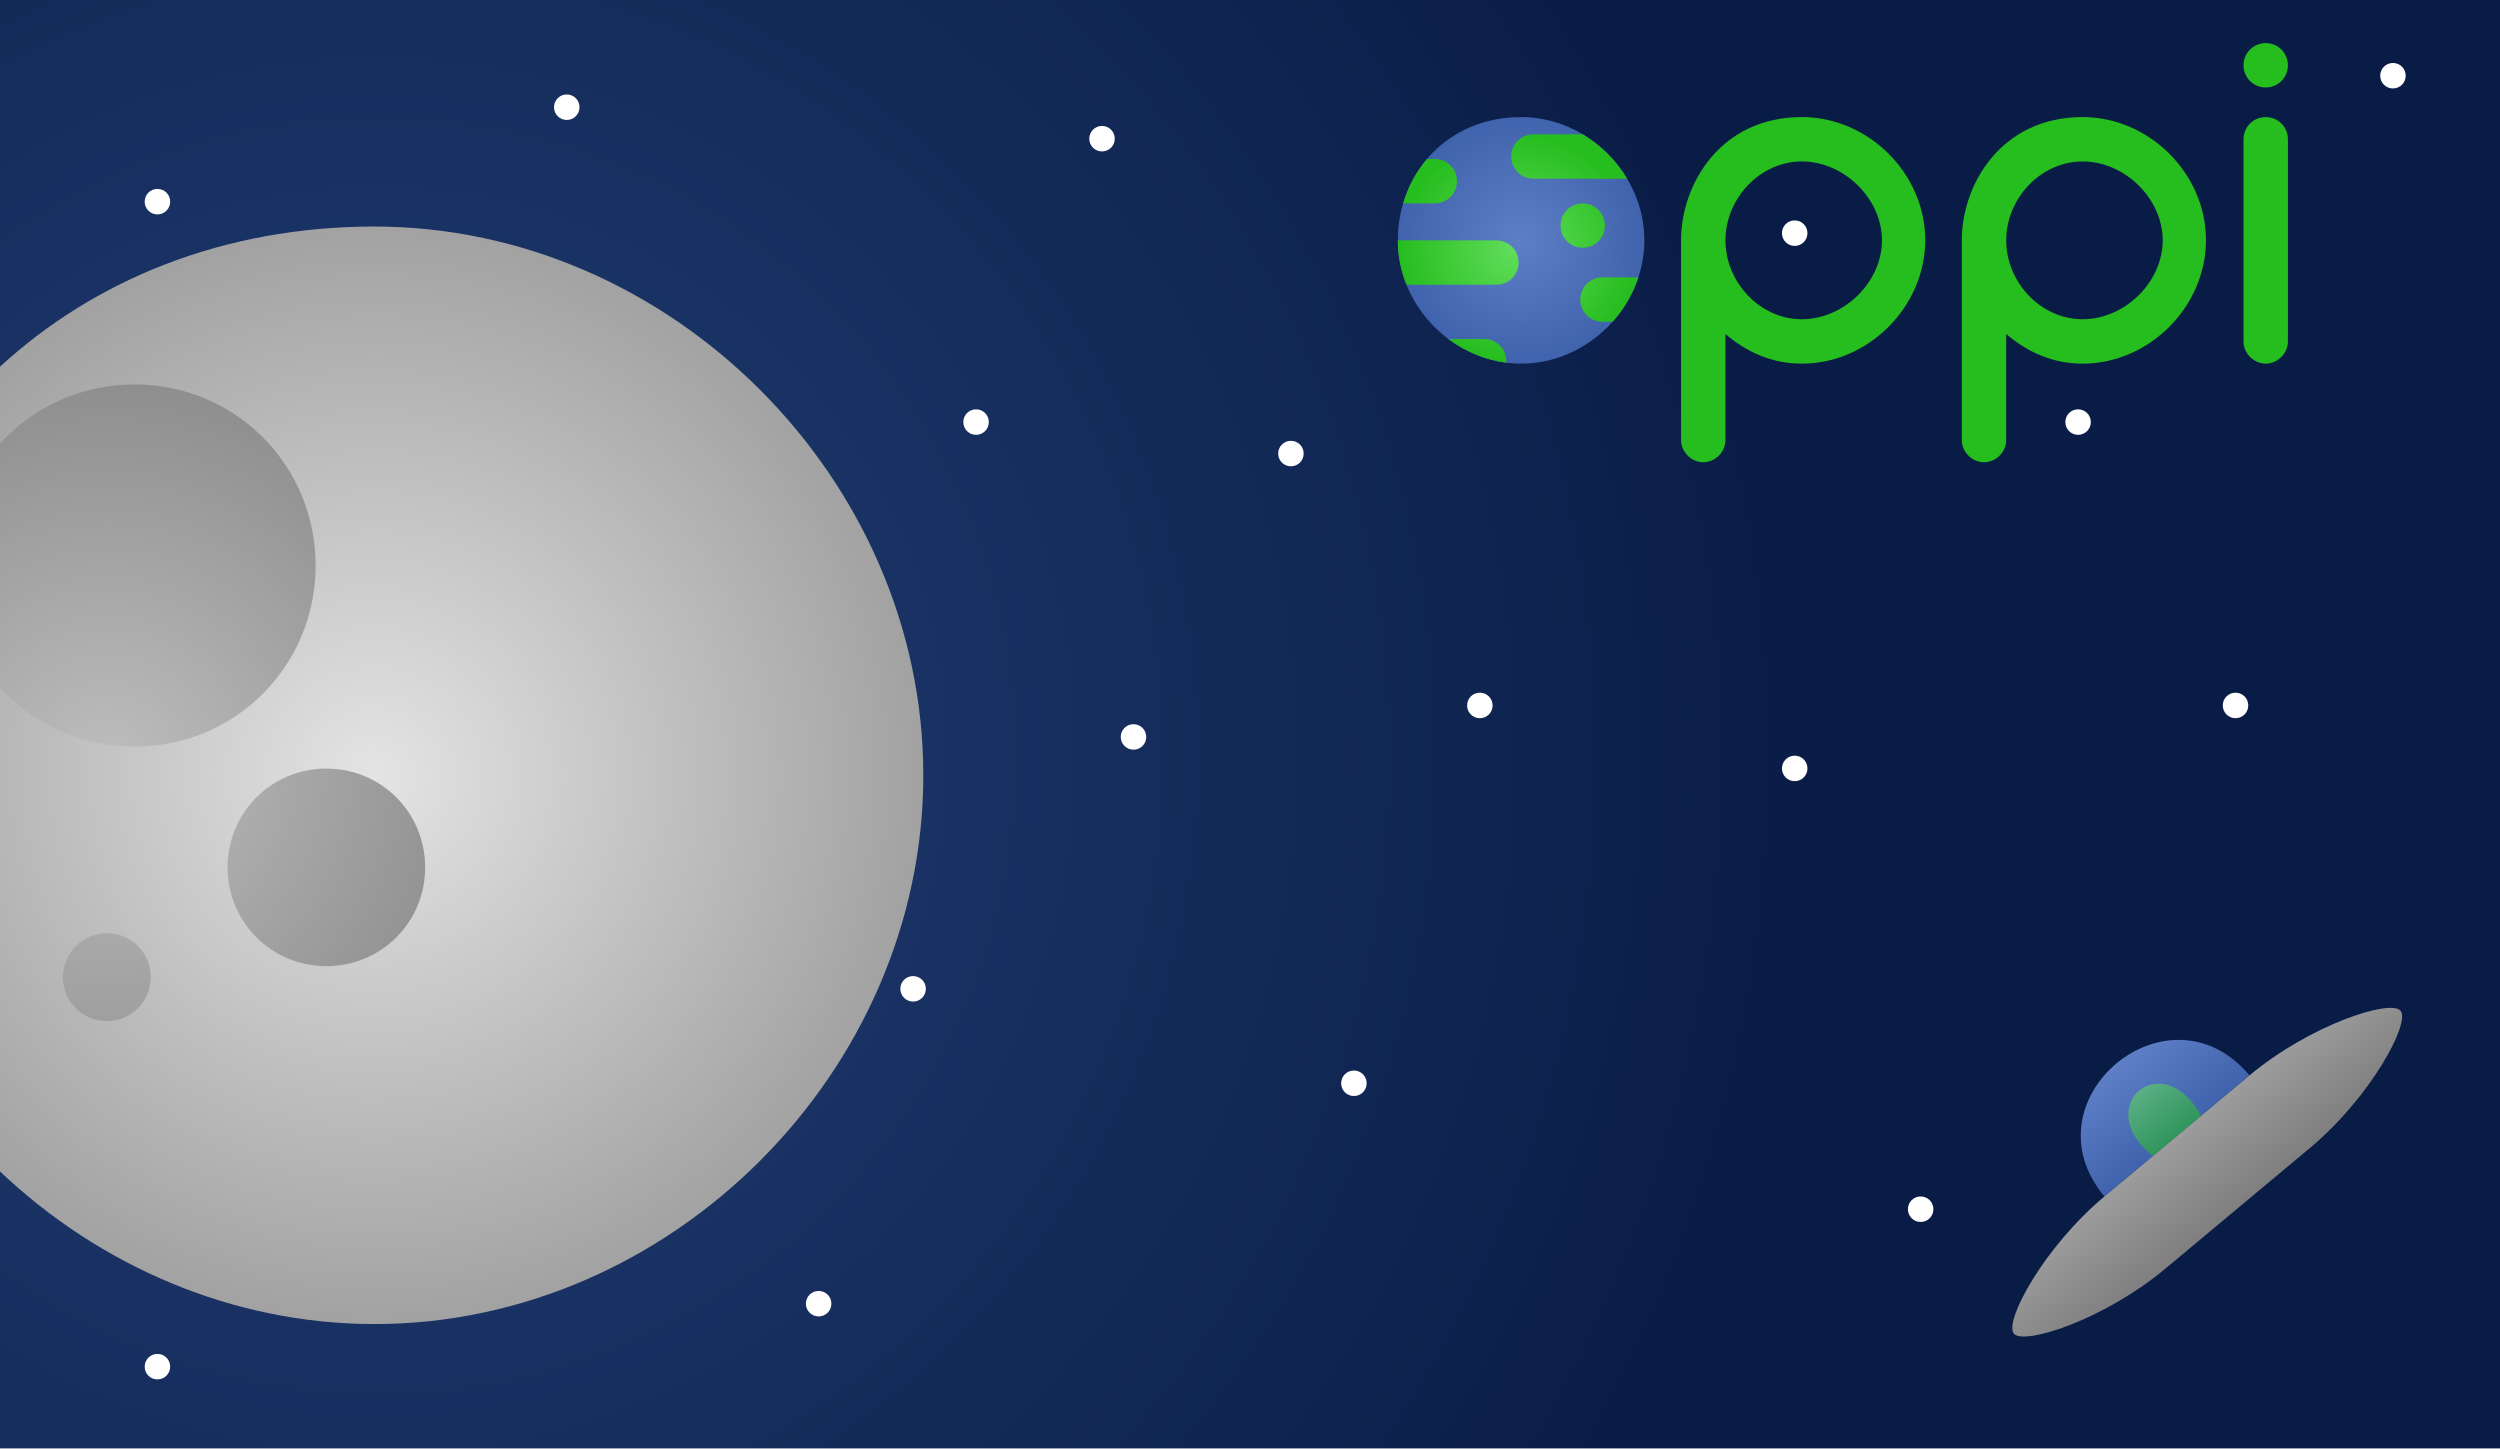
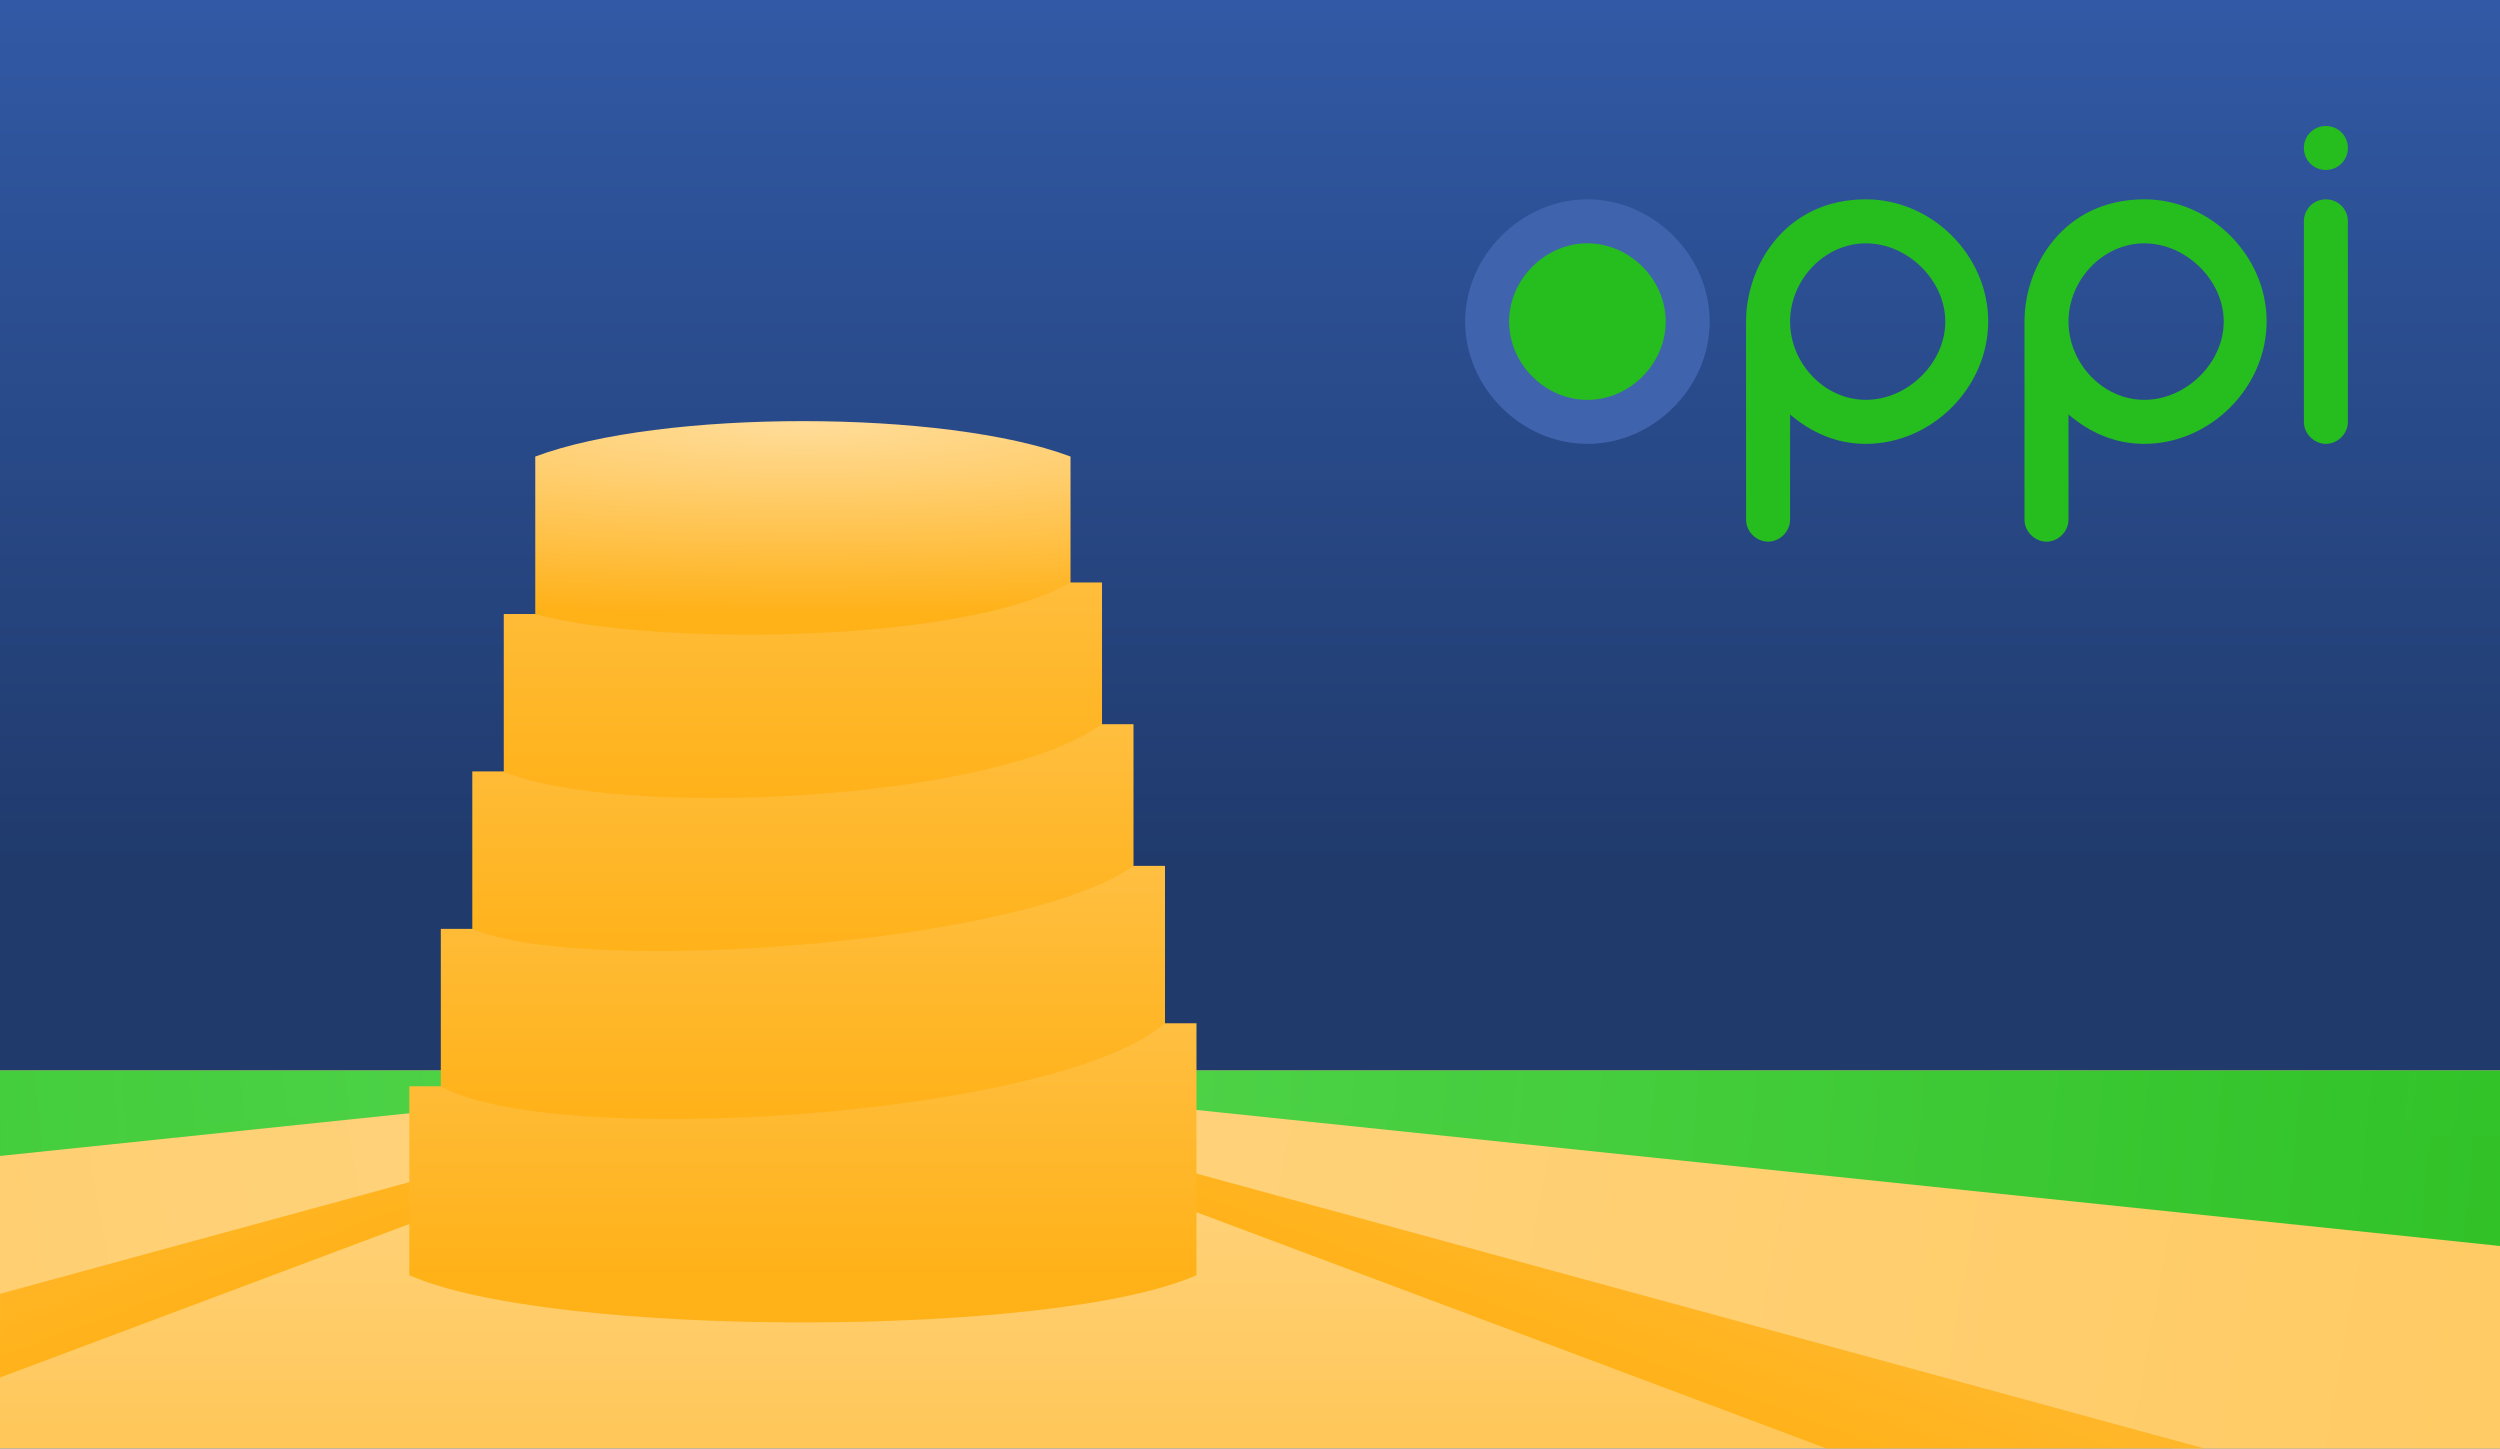
<svg xmlns="http://www.w3.org/2000/svg" xmlns:xlink="http://www.w3.org/1999/xlink" id="svg8" version="1.1" viewBox="0 0 210.079 121.708" height="460" width="794">
  <defs id="defs2">
-     <linearGradient id="linearGradient5533">
-       <stop id="stop5529" offset="0" style="stop-color:#63de5d;stop-opacity:1;" />
-       <stop id="stop5531" offset="1" style="stop-color:#26bd1e;stop-opacity:0.989" />
+     <linearGradient id="linearGradient5784">
+       <stop style="stop-color:#63de5d;stop-opacity:1;" offset="0" id="stop5780" />
+       <stop style="stop-color:#26bd1e;stop-opacity:0.988" offset="1" id="stop5782" />
+     </linearGradient>
+     <linearGradient id="linearGradient5645">
+       <stop id="stop5641" offset="0" style="stop-color:#ffbf41;stop-opacity:1" />
+       <stop id="stop5643" offset="1" style="stop-color:#ffb118;stop-opacity:1" />
+     </linearGradient>
+     <linearGradient id="linearGradient5475">
+       <stop id="stop5471" offset="0" style="stop-color:#ffdc98;stop-opacity:1" />
+       <stop id="stop5473" offset="1" style="stop-color:#ffb118;stop-opacity:1" />
+     </linearGradient>
+     <linearGradient id="linearGradient5465">
+       <stop id="stop5461" offset="0" style="stop-color:#3159a5;stop-opacity:1" />
+       <stop id="stop5463" offset="1" style="stop-color:#203a6c;stop-opacity:1" />
    </linearGradient>
    <marker style="overflow:visible" id="marker5453" refX="0.0" refY="0.0" orient="auto">
      <path transform="scale(0.8) translate(12.5,0)" style="fill-rule:evenodd;stroke:#000000;stroke-width:1.0pt" d="M 0.0,0.0 L 5.0,-5.0 L -12.5,0.0 L 5.0,5.0 L 0.0,0.0 z " id="path5451" />
    </marker>
    <marker style="overflow:visible" id="marker5425" refX="0.0" refY="0.0" orient="auto">
      <path transform="scale(0.8) translate(12.5,0)" style="fill-rule:evenodd;stroke:#000000;stroke-width:1.0pt" d="M 0.0,0.0 L 5.0,-5.0 L -12.5,0.0 L 5.0,5.0 L 0.0,0.0 z " id="path5423" />
    </marker>
    <marker style="overflow:visible" id="Arrow1Mstart" refX="0.0" refY="0.0" orient="auto">
      <path transform="scale(0.4) translate(10,0)" style="fill-rule:evenodd;stroke:#000000;stroke-width:1.0pt" d="M 0.0,0.0 L 5.0,-5.0 L -12.5,0.0 L 5.0,5.0 L 0.0,0.0 z " id="path5143" />
    </marker>
    <marker style="overflow:visible;" id="Arrow1Lend" refX="0.0" refY="0.0" orient="auto">
      <path transform="scale(0.8) rotate(180) translate(12.5,0)" style="fill-rule:evenodd;stroke:#000000;stroke-width:1.0pt;" d="M 0.0,0.0 L 5.0,-5.0 L -12.5,0.0 L 5.0,5.0 L 0.0,0.0 z " id="path5140" />
    </marker>
    <marker style="overflow:visible" id="Arrow1Lstart" refX="0.0" refY="0.0" orient="auto">
      <path transform="scale(0.8) translate(12.5,0)" style="fill-rule:evenodd;stroke:#000000;stroke-width:1.0pt" d="M 0.0,0.0 L 5.0,-5.0 L -12.5,0.0 L 5.0,5.0 L 0.0,0.0 z " id="path5137" />
    </marker>
-     <linearGradient id="linearGradient5129">
-       <stop id="stop5125" offset="0" style="stop-color:#233f75;stop-opacity:1" />
-       <stop id="stop5127" offset="1" style="stop-color:#091c46;stop-opacity:1" />
-     </linearGradient>
    <linearGradient id="linearGradient4705">
      <stop style="stop-color:#63de5d;stop-opacity:1;" offset="0" id="stop4701" />
      <stop style="stop-color:#26bd1e;stop-opacity:1" offset="1" id="stop4703" />
    </linearGradient>
-     <linearGradient id="linearGradient4685">
-       <stop style="stop-color:#5e7fc6;stop-opacity:1;" offset="0" id="stop4681" />
-       <stop style="stop-color:#4063ad;stop-opacity:1" offset="1" id="stop4683" />
-     </linearGradient>
-     <radialGradient xlink:href="#linearGradient4685" id="radialGradient4691" cx="30.427" cy="41.677" fx="30.427" fy="41.677" r="13.229" gradientTransform="translate(0,3.1503935e-6)" gradientUnits="userSpaceOnUse" />
-     <radialGradient xlink:href="#linearGradient4705" id="radialGradient4707" cx="30.107" cy="42.55" fx="30.107" fy="42.55" r="12.909" gradientTransform="matrix(1,0,0,0.9493002,0,2.157253)" gradientUnits="userSpaceOnUse" />
-     <radialGradient xlink:href="#linearGradient4705" id="radialGradient4654" gradientUnits="userSpaceOnUse" gradientTransform="matrix(1,0,0,0.9493002,0,2.157253)" cx="30.107" cy="42.55" fx="30.107" fy="42.55" r="12.909" />
-     <radialGradient xlink:href="#linearGradient4705" id="radialGradient4656" gradientUnits="userSpaceOnUse" gradientTransform="matrix(1,0,0,0.9493002,0,2.157253)" cx="30.107" cy="42.55" fx="30.107" fy="42.55" r="12.909" />
-     <radialGradient xlink:href="#linearGradient4705" id="radialGradient4658" gradientUnits="userSpaceOnUse" gradientTransform="matrix(1,0,0,0.9493002,0,2.157253)" cx="30.107" cy="42.55" fx="30.107" fy="42.55" r="12.909" />
-     <radialGradient xlink:href="#linearGradient4705" id="radialGradient4660" gradientUnits="userSpaceOnUse" gradientTransform="matrix(1,0,0,0.9493002,0,2.157253)" cx="30.107" cy="42.55" fx="30.107" fy="42.55" r="12.909" />
-     <radialGradient xlink:href="#linearGradient4705" id="radialGradient4662" gradientUnits="userSpaceOnUse" gradientTransform="matrix(1,0,0,0.9493002,0,2.157253)" cx="30.107" cy="42.55" fx="30.107" fy="42.55" r="12.909" />
-     <radialGradient xlink:href="#linearGradient4705" id="radialGradient4664" gradientUnits="userSpaceOnUse" gradientTransform="matrix(1,0,0,0.9493002,0,2.157253)" cx="30.107" cy="42.55" fx="30.107" fy="42.55" r="12.909" />
    <radialGradient xlink:href="#linearGradient4705" id="radialGradient4724" cx="30.107" cy="42.55" fx="30.107" fy="42.55" r="12.909" gradientTransform="matrix(1,0,0,0.9493002,0,2.157253)" gradientUnits="userSpaceOnUse" />
    <radialGradient xlink:href="#linearGradient4705" id="radialGradient4732" cx="30.107" cy="42.55" fx="30.107" fy="42.55" r="12.909" gradientTransform="matrix(1,0,0,0.9493002,0,2.157253)" gradientUnits="userSpaceOnUse" />
    <radialGradient xlink:href="#linearGradient4705" id="radialGradient4740" cx="30.107" cy="42.55" fx="30.107" fy="42.55" r="12.909" gradientTransform="matrix(1,0,0,0.9493002,0,2.157253)" gradientUnits="userSpaceOnUse" />
    <radialGradient xlink:href="#linearGradient4705" id="radialGradient4748" cx="30.107" cy="42.55" fx="30.107" fy="42.55" r="12.909" gradientTransform="matrix(1,0,0,0.9493002,0,2.157253)" gradientUnits="userSpaceOnUse" />
    <radialGradient xlink:href="#linearGradient4705" id="radialGradient4756" cx="30.107" cy="42.55" fx="30.107" fy="42.55" r="12.909" gradientTransform="matrix(1,0,0,0.9493002,0,2.157253)" gradientUnits="userSpaceOnUse" />
    <radialGradient xlink:href="#linearGradient4705" id="radialGradient4764" cx="30.107" cy="42.55" fx="30.107" fy="42.55" r="12.909" gradientTransform="matrix(1,0,0,0.9493002,0,2.157253)" gradientUnits="userSpaceOnUse" />
-     <linearGradient id="linearGradient4643">
-       <stop id="stop4639" offset="0" style="stop-color:#bebebe;stop-opacity:1" />
-       <stop id="stop4641" offset="1" style="stop-color:#7a7a7a;stop-opacity:1" />
-     </linearGradient>
    <radialGradient xlink:href="#linearGradient4705" id="radialGradient4724-9" cx="30.107" cy="42.55" fx="30.107" fy="42.55" r="12.909" gradientTransform="matrix(1,0,0,0.9493002,0,2.157253)" gradientUnits="userSpaceOnUse" />
    <radialGradient xlink:href="#linearGradient4705" id="radialGradient4732-2" cx="30.107" cy="42.55" fx="30.107" fy="42.55" r="12.909" gradientTransform="matrix(1,0,0,0.9493002,0,2.157253)" gradientUnits="userSpaceOnUse" />
    <radialGradient xlink:href="#linearGradient4705" id="radialGradient4740-0" cx="30.107" cy="42.55" fx="30.107" fy="42.55" r="12.909" gradientTransform="matrix(1,0,0,0.9493002,0,2.157253)" gradientUnits="userSpaceOnUse" />
    <radialGradient xlink:href="#linearGradient4705" id="radialGradient4748-2" cx="30.107" cy="42.55" fx="30.107" fy="42.55" r="12.909" gradientTransform="matrix(1,0,0,0.9493002,0,2.157253)" gradientUnits="userSpaceOnUse" />
    <radialGradient xlink:href="#linearGradient4705" id="radialGradient4756-3" cx="30.107" cy="42.55" fx="30.107" fy="42.55" r="12.909" gradientTransform="matrix(1,0,0,0.9493002,0,2.157253)" gradientUnits="userSpaceOnUse" />
    <radialGradient xlink:href="#linearGradient4705" id="radialGradient4764-7" cx="30.107" cy="42.55" fx="30.107" fy="42.55" r="12.909" gradientTransform="matrix(1,0,0,0.9493002,0,2.157253)" gradientUnits="userSpaceOnUse" />
-     <radialGradient xlink:href="#linearGradient4685-9" id="radialGradient4691-5" cx="30.427" cy="41.677" fx="30.427" fy="41.677" r="13.229" gradientTransform="matrix(2,0,0,2,-23.05654,35.99702)" gradientUnits="userSpaceOnUse" />
-     <linearGradient id="linearGradient4685-9">
-       <stop style="stop-color:#e4e4e4;stop-opacity:1" offset="0" id="stop4681-2" />
-       <stop style="stop-color:#a2a2a2;stop-opacity:1" offset="1" id="stop4683-2" />
-     </linearGradient>
-     <radialGradient xlink:href="#linearGradient4643" id="radialGradient4637" gradientUnits="userSpaceOnUse" gradientTransform="matrix(2.325581,-6.9672203e-7,7.2204528e-7,2.325582,-44.21607,-153.5242)" cx="29.716" cy="117.198" fx="29.716" fy="117.198" r="11.377" />
-     <radialGradient r="11.377" fy="117.198" fx="29.716" cy="117.198" cx="29.716" gradientTransform="matrix(2.325581,-6.9672203e-7,7.2204528e-7,2.325582,-44.21607,-153.5242)" gradientUnits="userSpaceOnUse" id="radialGradient4650" xlink:href="#linearGradient4643" />
-     <radialGradient r="11.377" fy="117.198" fx="29.716" cy="117.198" cx="29.716" gradientTransform="matrix(2.325581,-6.9672203e-7,7.2204528e-7,2.325582,-44.20481,-153.5242)" gradientUnits="userSpaceOnUse" id="radialGradient4652" xlink:href="#linearGradient4643" />
-     <radialGradient r="11.377" fy="117.198" fx="29.716" cy="117.198" cx="29.716" gradientTransform="matrix(2.325581,-6.9672203e-7,7.2204528e-7,2.325582,-44.21607,-153.5242)" gradientUnits="userSpaceOnUse" id="radialGradient4655" xlink:href="#linearGradient4643" />
-     <radialGradient r="11.377" fy="117.198" fx="29.716" cy="117.198" cx="29.716" gradientTransform="matrix(2.325581,-6.9672203e-7,7.2204528e-7,2.325582,-44.21607,-153.5242)" gradientUnits="userSpaceOnUse" id="radialGradient4657" xlink:href="#linearGradient4643" />
-     <radialGradient gradientUnits="userSpaceOnUse" gradientTransform="matrix(1.15869,1.1125239e-7,-1.1125238e-7,1.15869,120.1992,-117.4147)" r="105.04" fy="307.422" fx="-76.335" cy="307.422" cx="-76.335" id="radialGradient5135" xlink:href="#linearGradient5129" />
-     <linearGradient gradientUnits="userSpaceOnUse" y2="336.688" x2="105.833" y1="318.167" x1="105.833" id="linearGradient5505" xlink:href="#linearGradient4643" />
-     <linearGradient gradientUnits="userSpaceOnUse" y2="327.427" x2="105.833" y1="319.49" x1="105.833" id="linearGradient5513" xlink:href="#linearGradient4685" />
-     <linearGradient gradientUnits="userSpaceOnUse" y2="327.427" x2="105.833" y1="322.135" x1="105.833" id="linearGradient5527" xlink:href="#linearGradient5533" />
+     <linearGradient gradientUnits="userSpaceOnUse" y2="247.839" x2="105.526" y1="175.782" x1="105.526" id="linearGradient5453" xlink:href="#linearGradient5465" />
+     <linearGradient gradientTransform="matrix(0.9925001,0,0,1,-7.2924201e-6,-6.4792399e-5)" gradientUnits="userSpaceOnUse" y2="339.333" x2="103.967" y1="254.667" x1="103.967" id="linearGradient5477" xlink:href="#linearGradient5475" />
+     <linearGradient gradientTransform="translate(-13.22916,9.260413)" gradientUnits="userSpaceOnUse" y2="273.188" x2="76.729" y1="252.021" x1="76.729" id="linearGradient5519" xlink:href="#linearGradient5645" />
+     <linearGradient gradientUnits="userSpaceOnUse" y2="273.188" x2="76.729" y1="252.021" x1="76.729" id="linearGradient5519-3" xlink:href="#linearGradient5645" gradientTransform="translate(-13.22916,-3.968751)" />
+     <linearGradient gradientUnits="userSpaceOnUse" y2="273.188" x2="76.729" y1="252.021" x1="76.729" id="linearGradient5519-3-9" xlink:href="#linearGradient5645" gradientTransform="translate(-13.22916,-17.19793)" />
+     <linearGradient gradientUnits="userSpaceOnUse" y2="273.188" x2="76.729" y1="252.021" x1="76.729" id="linearGradient5519-3-9-0" xlink:href="#linearGradient5645" gradientTransform="translate(-13.22915,-30.4271)" />
+     <radialGradient gradientUnits="userSpaceOnUse" gradientTransform="matrix(4.529412,1.7977884e-7,-3.8013324e-8,0.7058823,-238.125,69.65597)" r="22.49" fy="200.252" fx="67.469" cy="200.252" cx="67.469" id="radialGradient5647" xlink:href="#linearGradient5475" />
+     <linearGradient gradientUnits="userSpaceOnUse" y2="290.385" x2="5.292" y1="265.25" x1="-3.969" id="linearGradient5762" xlink:href="#linearGradient5645" />
+     <linearGradient gradientUnits="userSpaceOnUse" y2="365.792" x2="-481.542" y1="241.438" x1="203.729" id="linearGradient5770" xlink:href="#linearGradient5475" />
+     <linearGradient gradientUnits="userSpaceOnUse" y2="275.833" x2="-105.833" y1="254.667" x1="121.708" id="linearGradient5778" xlink:href="#linearGradient5784" />
+     <linearGradient gradientUnits="userSpaceOnUse" y2="275.833" x2="-105.833" y1="254.667" x1="121.708" id="linearGradient5778-9" xlink:href="#linearGradient5784" gradientTransform="matrix(-1,0,0,1,137.5833,-3.3333334e-6)" />
+     <linearGradient gradientUnits="userSpaceOnUse" y2="290.385" x2="5.292" y1="265.25" x1="-3.969" id="linearGradient5762-6" xlink:href="#linearGradient5645" gradientTransform="matrix(-1,0,0,1,137.5833,-3.3333334e-6)" />
+     <linearGradient gradientUnits="userSpaceOnUse" y2="365.792" x2="-481.542" y1="241.438" x1="203.729" id="linearGradient5770-9" xlink:href="#linearGradient5475" gradientTransform="matrix(-1,0,0,1,137.5833,-3.3333334e-6)" />
+     <clipPath id="clipPath4688" clipPathUnits="userSpaceOnUse">
+       <rect y="144.471" x="-32.963" height="156.716" width="270.506" id="rect4690" style="opacity:1;fill:url(#radialGradient4692);fill-opacity:1;stroke:none;stroke-width:0.036;stroke-linecap:butt;stroke-linejoin:miter;stroke-miterlimit:4;stroke-dasharray:none;stroke-dashoffset:0;stroke-opacity:1" />
+     </clipPath>
  </defs>
  <g transform="translate(0,-175.2917)" id="layer1">
-     <rect y="175.292" x="2.9309888e-14" height="121.708" width="210.079" id="rect4659" style="opacity:1;fill:url(#radialGradient5135);fill-opacity:1;stroke:none;stroke-width:0.028;stroke-linecap:butt;stroke-linejoin:miter;stroke-miterlimit:4;stroke-dasharray:none;stroke-dashoffset:0;stroke-opacity:1" />
-     <g id="layer1-3" transform="matrix(0.783098,0,0,0.783098,103.9922,162.8518)">
-       <path style="opacity:1;fill:url(#radialGradient4691);fill-opacity:1;fill-rule:evenodd;stroke:none;stroke-width:0.265px;stroke-linecap:butt;stroke-linejoin:miter;stroke-opacity:1" d="m 30.427,28.448 c -7.938,-1e-6 -13.229,6.085 -13.229,13.229 1e-6,7.144 6.085,13.229 13.229,13.229 7.144,0 13.229,-6.085 13.229,-13.229 0,-7.144 -6.085,-13.229 -13.229,-13.229 z" id="path4551" />
-       <g id="g4699" style="fill:url(#radialGradient4707);fill-opacity:1">
-         <path id="path4551-3" d="m 31.75,30.3 c -1.323,0 -2.381,1.058 -2.381,2.381 0,1.323 1.058,2.381 2.381,2.381 2.117,0 7.673,0 10.064,0.01 C 40.65,33.115 38.996,31.461 37.04,30.295 34.925,30.3 34.134,30.3 31.75,30.3 Z" style="fill:url(#radialGradient4654);fill-opacity:1;fill-rule:evenodd;stroke:none;stroke-width:0.265px;stroke-linecap:butt;stroke-linejoin:miter;stroke-opacity:1" />
-         <path id="path4551-6" d="M 27.781,41.677 H 17.198 c 0,1.666 0.331,3.274 0.929,4.761 4.098,10e-4 4.176,10e-4 9.654,10e-4 1.323,2.2e-5 2.381,-1.058 2.381,-2.381 0,-1.323 -1.058,-2.381 -2.381,-2.381 z" style="fill:url(#radialGradient4656);fill-opacity:1;fill-rule:evenodd;stroke:none;stroke-width:0.265px;stroke-linecap:butt;stroke-linejoin:miter;stroke-opacity:1" />
-         <path id="path4551-7" d="m 21.167,32.946 c -0.265,0 -0.529,0 -0.839,3.53e-4 -1.168,1.374 -2.039,2.994 -2.562,4.762 l 3.4,2e-6 c 1.323,0 2.381,-1.058 2.381,-2.381 0,-1.323 -1.058,-2.381 -2.381,-2.381 z" style="fill:url(#radialGradient4658);fill-opacity:1;fill-rule:evenodd;stroke:none;stroke-width:0.265px;stroke-linecap:butt;stroke-linejoin:miter;stroke-opacity:1" />
-         <path id="path4551-5" d="m 36.777,48.027 c 0,1.323 1.058,2.381 2.381,2.381 0.265,0 0.529,0 1.094,-3.65e-4 1.228,-1.374 2.182,-2.994 2.764,-4.761 -0.683,-0.001 -2.27,-0.001 -3.858,-0.001 -1.323,0 -2.381,1.058 -2.381,2.381 z" style="fill:url(#radialGradient4660);fill-opacity:1;fill-rule:evenodd;stroke:none;stroke-width:0.265px;stroke-linecap:butt;stroke-linejoin:miter;stroke-opacity:1" />
-         <path id="path4649" d="m 37.042,37.708 c -1.323,-10e-7 -2.381,1.058 -2.381,2.381 1e-6,1.323 1.058,2.381 2.381,2.381 1.323,0 2.381,-1.058 2.381,-2.381 0,-1.323 -1.058,-2.381 -2.381,-2.381 z" style="fill:url(#radialGradient4662);fill-opacity:1;fill-rule:evenodd;stroke:none;stroke-width:0.265px;stroke-linecap:butt;stroke-linejoin:miter;stroke-opacity:1" />
-         <path id="path4551-56" d="m 26.458,52.26 c -1.852,0 -0.529,0 -3.835,0.001 1.795,1.344 3.923,2.25 6.205,2.543 0,0 0,0 0.011,-0.163 0,-1.323 -1.058,-2.381 -2.381,-2.381 z" style="fill:url(#radialGradient4664);fill-opacity:1;fill-rule:evenodd;stroke:none;stroke-width:0.265px;stroke-linecap:butt;stroke-linejoin:miter;stroke-opacity:1" />
-       </g>
-       <path id="path4649-5" d="m 110.331,20.51 c -1.323,-1e-6 -2.381,1.058 -2.381,2.381 0,1.323 1.058,2.381 2.381,2.381 1.323,0 2.381,-1.058 2.381,-2.381 0,-1.323 -1.058,-2.381 -2.381,-2.381 z" style="fill:#26bd1e;fill-opacity:1;fill-rule:evenodd;stroke:none;stroke-width:0.265px;stroke-linecap:butt;stroke-linejoin:miter;stroke-opacity:1" />
-       <path id="path4649-5-2" d="m 110.331,28.448 c -1.323,-1e-6 -2.381,1.058 -2.381,2.381 V 52.525 c 0,1.323 1.146,2.381 2.381,2.381 1.234,0 2.381,-1.058 2.381,-2.381 V 30.829 c 0,-1.323 -1.058,-2.381 -2.381,-2.381 z" style="fill:#26bd1e;fill-opacity:1;fill-rule:evenodd;stroke:none;stroke-width:0.265px;stroke-linecap:butt;stroke-linejoin:miter;stroke-opacity:1" />
-       <path style="fill:#26bd1e;fill-opacity:1;fill-rule:evenodd;stroke:none;stroke-width:0.265px;stroke-linecap:butt;stroke-linejoin:miter;stroke-opacity:1" d="m 60.559,28.448 c -8.73,4.2e-5 -12.942,7.197 -12.965,13.162 -1.03e-4,0.022 -0.002,0.044 -0.002,0.067 0.003,7.138 0.002,14.289 0.002,21.431 0,1.323 1.146,2.381 2.381,2.381 1.234,0 2.381,-1.058 2.381,-2.381 V 51.731 c 2.317,1.968 5.021,3.176 8.201,3.176 7.144,0 13.237,-6.109 13.237,-13.253 0,-7.144 -6.091,-13.206 -13.235,-13.206 z m 0,4.762 c 4.498,4.3e-5 8.591,3.969 8.591,8.467 0,4.498 -4.093,8.467 -8.591,8.467 -4.498,4.3e-5 -8.202,-3.969 -8.202,-8.467 0,-4.498 3.704,-8.467 8.202,-8.467 z" id="path4649-5-2-7" />
-       <path style="fill:#26bd1e;fill-opacity:1;fill-rule:evenodd;stroke:none;stroke-width:0.265px;stroke-linecap:butt;stroke-linejoin:miter;stroke-opacity:1" d="m 90.686,28.448 c -8.73,4.2e-5 -12.942,7.197 -12.965,13.162 -1.03e-4,0.022 -0.002,0.044 -0.002,0.067 0.003,7.138 0.002,14.289 0.002,21.431 0,1.323 1.146,2.381 2.381,2.381 1.234,0 2.381,-1.058 2.381,-2.381 V 51.731 c 2.317,1.968 5.021,3.176 8.201,3.176 7.144,0 13.236,-6.109 13.236,-13.253 0,-7.144 -6.091,-13.206 -13.235,-13.206 z m 0,4.762 c 4.498,4.2e-5 8.591,3.969 8.591,8.467 0,4.498 -4.093,8.467 -8.591,8.467 -4.498,4.2e-5 -8.202,-3.969 -8.202,-8.467 0,-4.498 3.704,-8.467 8.202,-8.467 z" id="path4649-5-2-7-6" />
-     </g>
-     <g id="layer1-9" transform="matrix(1.742857,0,0,1.742857,-34.40223,32.42767)">
-       <path style="opacity:1;fill:url(#radialGradient4691-5);fill-opacity:1;fill-rule:evenodd;stroke:none;stroke-width:0.529px;stroke-linecap:butt;stroke-linejoin:miter;stroke-opacity:1" d="m 37.798,92.893 c -7.309,0 -13.51,2.58 -18.059,6.758 1.14e-4,12.682 1.14e-4,26.345 2.39e-4,38.802 4.777,4.529 11.172,7.357 18.059,7.357 14.287,0 26.458,-12.171 26.458,-26.458 0,-14.287 -12.171,-26.458 -26.458,-26.458 z" id="path4551-73" />
-       <g id="g4619" style="fill:url(#radialGradient4637);fill-opacity:1">
-         <g style="fill:url(#radialGradient4657);fill-opacity:1" id="g4588">
-           <path style="fill:url(#radialGradient4650);fill-opacity:1;fill-rule:evenodd;stroke:none;stroke-width:0.529px;stroke-linecap:butt;stroke-linejoin:miter;stroke-opacity:1" d="m 35.475,119.028 c -2.646,0 -4.762,2.117 -4.763,4.763 2e-6,2.646 2.117,4.763 4.763,4.763 2.646,0 4.763,-2.117 4.763,-4.763 0,-2.646 -2.117,-4.763 -4.763,-4.763 z" id="path4649-61" />
-           <path style="fill:url(#radialGradient4652);fill-opacity:1;fill-rule:evenodd;stroke:none;stroke-width:0.97px;stroke-linecap:butt;stroke-linejoin:miter;stroke-opacity:1" d="m 26.226,100.507 c -2.579,0 -4.894,1.097 -6.487,2.854 1.54e-4,4.418 1.54e-4,8.972 4.56e-4,11.76 1.593,1.753 3.91,2.848 6.486,2.848 4.851,0 8.731,-3.881 8.731,-8.731 0,-4.851 -3.881,-8.731 -8.731,-8.731 z" id="path4649-5-29" />
-           <path style="fill:url(#radialGradient4655);fill-opacity:1;fill-rule:evenodd;stroke:none;stroke-width:0.235px;stroke-linecap:butt;stroke-linejoin:miter;stroke-opacity:1" d="m 24.891,126.966 c -1.176,0 -2.117,0.941 -2.117,2.117 10e-7,1.176 0.941,2.117 2.117,2.117 1.176,0 2.117,-0.941 2.117,-2.117 0,-1.176 -0.941,-2.117 -2.117,-2.117 z" id="path4649-9" />
-         </g>
-       </g>
-     </g>
-     <path id="path4649-7" d="m 47.625,183.229 c -0.595,0 -1.071,0.476 -1.071,1.071 0,0.595 0.476,1.071 1.071,1.071 0.595,0 1.071,-0.476 1.071,-1.071 0,-0.595 -0.476,-1.071 -1.071,-1.071 z" style="fill:#ffffff;fill-opacity:1;fill-rule:evenodd;stroke:none;stroke-width:0.119px;stroke-linecap:butt;stroke-linejoin:miter;stroke-opacity:1" />
-     <path id="path4649-7-8" d="m 92.604,185.875 c -0.595,0 -1.071,0.476 -1.071,1.071 0,0.595 0.476,1.071 1.071,1.071 0.595,0 1.071,-0.476 1.071,-1.071 0,-0.595 -0.476,-1.071 -1.071,-1.071 z" style="fill:#ffffff;fill-opacity:1;fill-rule:evenodd;stroke:none;stroke-width:0.119px;stroke-linecap:butt;stroke-linejoin:miter;stroke-opacity:1" />
-     <path id="path4649-7-4" d="m 95.25,236.146 c -0.595,0 -1.071,0.476 -1.071,1.071 0,0.595 0.476,1.071 1.071,1.071 0.595,0 1.071,-0.476 1.071,-1.071 0,-0.595 -0.476,-1.071 -1.071,-1.071 z" style="fill:#ffffff;fill-opacity:1;fill-rule:evenodd;stroke:none;stroke-width:0.119px;stroke-linecap:butt;stroke-linejoin:miter;stroke-opacity:1" />
-     <path id="path4649-7-5" d="m 124.354,233.5 c -0.595,0 -1.071,0.476 -1.071,1.071 0,0.595 0.476,1.071 1.071,1.071 0.595,0 1.071,-0.476 1.071,-1.071 0,-0.595 -0.476,-1.071 -1.071,-1.071 z" style="fill:#ffffff;fill-opacity:1;fill-rule:evenodd;stroke:none;stroke-width:0.119px;stroke-linecap:butt;stroke-linejoin:miter;stroke-opacity:1" />
-     <path id="path4649-7-0" d="m 113.771,265.25 c -0.595,0 -1.071,0.476 -1.071,1.071 0,0.595 0.476,1.071 1.071,1.071 0.595,0 1.071,-0.476 1.071,-1.071 0,-0.595 -0.476,-1.071 -1.071,-1.071 z" style="fill:#ffffff;fill-opacity:1;fill-rule:evenodd;stroke:none;stroke-width:0.119px;stroke-linecap:butt;stroke-linejoin:miter;stroke-opacity:1" />
-     <path id="path4649-7-3" d="m 150.812,238.792 c -0.595,0 -1.071,0.476 -1.071,1.071 0,0.595 0.476,1.071 1.071,1.071 0.595,0 1.071,-0.476 1.071,-1.071 0,-0.595 -0.476,-1.071 -1.071,-1.071 z" style="fill:#ffffff;fill-opacity:1;fill-rule:evenodd;stroke:none;stroke-width:0.119px;stroke-linecap:butt;stroke-linejoin:miter;stroke-opacity:1" />
-     <path id="path4649-7-6" d="m 187.854,233.5 c -0.595,0 -1.071,0.476 -1.071,1.071 0,0.595 0.476,1.071 1.071,1.071 0.595,0 1.071,-0.476 1.071,-1.071 0,-0.595 -0.476,-1.071 -1.071,-1.071 z" style="fill:#ffffff;fill-opacity:1;fill-rule:evenodd;stroke:none;stroke-width:0.119px;stroke-linecap:butt;stroke-linejoin:miter;stroke-opacity:1" />
-     <path id="path4649-7-1" d="m 161.396,275.833 c -0.595,0 -1.071,0.476 -1.071,1.071 0,0.595 0.476,1.071 1.071,1.071 0.595,0 1.071,-0.476 1.071,-1.071 0,-0.595 -0.476,-1.071 -1.071,-1.071 z" style="fill:#ffffff;fill-opacity:1;fill-rule:evenodd;stroke:none;stroke-width:0.119px;stroke-linecap:butt;stroke-linejoin:miter;stroke-opacity:1" />
-     <path id="path4649-7-06" d="m 68.792,283.771 c -0.595,0 -1.071,0.476 -1.071,1.071 0,0.595 0.476,1.071 1.071,1.071 0.595,0 1.071,-0.476 1.071,-1.071 0,-0.595 -0.476,-1.071 -1.071,-1.071 z" style="fill:#ffffff;fill-opacity:1;fill-rule:evenodd;stroke:none;stroke-width:0.119px;stroke-linecap:butt;stroke-linejoin:miter;stroke-opacity:1" />
-     <path id="path4649-7-32" d="m 13.229,289.063 c -0.595,0 -1.071,0.476 -1.071,1.071 0,0.595 0.476,1.071 1.071,1.071 0.595,0 1.071,-0.476 1.071,-1.071 0,-0.595 -0.476,-1.071 -1.071,-1.071 z" style="fill:#ffffff;fill-opacity:1;fill-rule:evenodd;stroke:none;stroke-width:0.119px;stroke-linecap:butt;stroke-linejoin:miter;stroke-opacity:1" />
-     <path id="path4649-7-061" d="m 82.021,209.688 c -0.595,0 -1.071,0.476 -1.071,1.071 0,0.595 0.476,1.071 1.071,1.071 0.595,0 1.071,-0.476 1.071,-1.071 0,-0.595 -0.476,-1.071 -1.071,-1.071 z" style="fill:#ffffff;fill-opacity:1;fill-rule:evenodd;stroke:none;stroke-width:0.119px;stroke-linecap:butt;stroke-linejoin:miter;stroke-opacity:1" />
-     <path id="path4649-7-55" d="m 76.729,257.313 c -0.595,0 -1.071,0.476 -1.071,1.071 0,0.595 0.476,1.071 1.071,1.071 0.595,0 1.071,-0.476 1.071,-1.071 0,-0.595 -0.476,-1.071 -1.071,-1.071 z" style="fill:#ffffff;fill-opacity:1;fill-rule:evenodd;stroke:none;stroke-width:0.119px;stroke-linecap:butt;stroke-linejoin:miter;stroke-opacity:1" />
-     <path id="path4649-7-47" d="m 150.812,193.813 c -0.595,0 -1.071,0.476 -1.071,1.071 0,0.595 0.476,1.071 1.071,1.071 0.595,0 1.071,-0.476 1.071,-1.071 0,-0.595 -0.476,-1.071 -1.071,-1.071 z" style="fill:#ffffff;fill-opacity:1;fill-rule:evenodd;stroke:none;stroke-width:0.119px;stroke-linecap:butt;stroke-linejoin:miter;stroke-opacity:1" />
-     <path id="path4649-7-65" d="m 174.625,209.688 c -0.595,0 -1.071,0.476 -1.071,1.071 0,0.595 0.476,1.071 1.071,1.071 0.595,0 1.071,-0.476 1.071,-1.071 0,-0.595 -0.476,-1.071 -1.071,-1.071 z" style="fill:#ffffff;fill-opacity:1;fill-rule:evenodd;stroke:none;stroke-width:0.119px;stroke-linecap:butt;stroke-linejoin:miter;stroke-opacity:1" />
-     <path id="path4649-7-69" d="m 201.083,180.583 c -0.595,0 -1.071,0.476 -1.071,1.071 0,0.595 0.476,1.071 1.071,1.071 0.595,0 1.071,-0.476 1.071,-1.071 0,-0.595 -0.476,-1.071 -1.071,-1.071 z" style="fill:#ffffff;fill-opacity:1;fill-rule:evenodd;stroke:none;stroke-width:0.119px;stroke-linecap:butt;stroke-linejoin:miter;stroke-opacity:1" />
-     <path id="path4649-7-37" d="m 108.479,212.333 c -0.595,0 -1.071,0.476 -1.071,1.071 0,0.595 0.476,1.071 1.071,1.071 0.595,0 1.071,-0.476 1.071,-1.071 0,-0.595 -0.476,-1.071 -1.071,-1.071 z" style="fill:#ffffff;fill-opacity:1;fill-rule:evenodd;stroke:none;stroke-width:0.119px;stroke-linecap:butt;stroke-linejoin:miter;stroke-opacity:1" />
-     <path id="path4649-7-45" d="m 13.229,191.167 c -0.595,0 -1.071,0.476 -1.071,1.071 0,0.595 0.476,1.071 1.071,1.071 0.595,0 1.071,-0.476 1.071,-1.071 0,-0.595 -0.476,-1.071 -1.071,-1.071 z" style="fill:#ffffff;fill-opacity:1;fill-rule:evenodd;stroke:none;stroke-width:0.119px;stroke-linecap:butt;stroke-linejoin:miter;stroke-opacity:1" />
-     <g transform="rotate(-39.85327,66.20752,192.7499)" id="g5539">
-       <g id="g5517">
-         <path id="path5487" d="m 97.896,327.427 h 15.875 c 0,-10.583 -15.875,-10.583 -15.875,0 z" style="fill:url(#linearGradient5513);fill-opacity:1;fill-rule:evenodd;stroke:none;stroke-width:0.265px;stroke-linecap:butt;stroke-linejoin:miter;stroke-opacity:1" />
-         <path id="path5489" d="M 113.771,327.427 H 97.896 c -6.615,1e-5 -13.229,2.646 -13.229,3.969 0,1.323 6.615,3.969 13.229,3.969 h 15.875 c 6.615,0 13.229,-2.646 13.229,-3.969 0,-1.323 -6.615,-3.969 -13.229,-3.969 z" style="fill:url(#linearGradient5505);fill-opacity:1;fill-rule:evenodd;stroke:none;stroke-width:0.265px;stroke-linecap:butt;stroke-linejoin:miter;stroke-opacity:1" />
-       </g>
-       <path style="opacity:0.563;fill:url(#linearGradient5527);fill-opacity:1;fill-rule:evenodd;stroke:none;stroke-width:0.265px;stroke-linecap:butt;stroke-linejoin:miter;stroke-opacity:1" d="m 103.188,327.427 c -1.323,-6.615 6.615,-6.615 5.292,0 z" id="path5519" />
+     <rect y="175.292" x="2.9309888e-14" height="121.708" width="210.079" id="rect4659" style="opacity:1;fill:url(#linearGradient5453);fill-opacity:1;stroke:none;stroke-width:0.028;stroke-linecap:butt;stroke-linejoin:miter;stroke-miterlimit:4;stroke-dasharray:none;stroke-dashoffset:0;stroke-opacity:1" />
+     <rect ry="8.4288195e-06" y="265.25" x="-7.2922503e-06" height="31.75" width="210.079" id="rect5469" style="opacity:1;fill:url(#linearGradient5477);fill-opacity:1;stroke:none;stroke-width:0.023;stroke-linecap:butt;stroke-linejoin:miter;stroke-miterlimit:4;stroke-dasharray:none;stroke-dashoffset:0;stroke-opacity:0.989" />
+     <path id="path5511-2-7-6-6" d="m 44.979,213.656 -10e-7,15.875 c 11.906,5.292 33.073,5.292 44.979,0 l 1.3e-5,-15.875 c -10.583,-3.969 -34.396,-3.969 -44.979,0 z" style="fill:url(#radialGradient5647);fill-opacity:1;fill-rule:evenodd;stroke:none;stroke-width:0.265px;stroke-linecap:butt;stroke-linejoin:miter;stroke-opacity:1" />
+     <path id="path5511-2-7-6" d="m 42.333,226.885 -1e-6,15.875 c 11.906,5.292 38.365,5.292 50.271,-1e-5 l 6e-6,-18.521 h -2.646 c -9.26,5.292 -35.719,5.292 -44.979,2.646 z" style="fill:url(#linearGradient5519-3-9-0);fill-opacity:1;fill-rule:evenodd;stroke:none;stroke-width:0.265px;stroke-linecap:butt;stroke-linejoin:miter;stroke-opacity:1" />
+     <path id="path5511-2-7" d="m 39.688,240.115 -10e-7,15.875 c 11.906,5.292 43.656,5.292 55.562,-1e-5 l 9e-6,-19.844 h -2.646 c -9.26,6.615 -41.01,7.938 -50.271,3.969 z" style="fill:url(#linearGradient5519-3-9);fill-opacity:1;fill-rule:evenodd;stroke:none;stroke-width:0.265px;stroke-linecap:butt;stroke-linejoin:miter;stroke-opacity:1" />
+     <path id="path5754" d="M 62.177,265.25 56.885,269.219 0,285.094 c 0,1.323 0,-13.229 0,-13.229 z" style="fill:url(#linearGradient5770);fill-opacity:1;fill-rule:evenodd;stroke:none;stroke-width:0.265px;stroke-linecap:butt;stroke-linejoin:miter;stroke-opacity:1" />
+     <path id="path5740" d="M -1.1133663e-6,291.047 68.792,265.25 0.005,284.01" style="fill:url(#linearGradient5762);fill-opacity:1;fill-rule:evenodd;stroke:none;stroke-width:0.265px;stroke-linecap:butt;stroke-linejoin:miter;stroke-opacity:1" />
+     <path id="path5744" d="M 68.792,265.25 0.001,272.428 C 0,272.394 0,265.25 0,265.25 Z" style="fill:url(#linearGradient5778);fill-opacity:1;fill-rule:evenodd;stroke:none;stroke-width:0.265px;stroke-linecap:butt;stroke-linejoin:miter;stroke-opacity:1" />
+     <path id="path5754-9" d="m 75.406,265.25 5.292,3.969 101.865,27.781 h 27.517 v -18.521 z" style="fill:url(#linearGradient5770-9);fill-opacity:1;fill-rule:evenodd;stroke:none;stroke-width:0.265px;stroke-linecap:butt;stroke-linejoin:miter;stroke-opacity:1" />
+     <path id="path5744-7" d="m 68.792,265.25 141.289,14.743 -0.001,-14.743 z" style="fill:url(#linearGradient5778-9);fill-opacity:1;fill-rule:evenodd;stroke:none;stroke-width:0.265px;stroke-linecap:butt;stroke-linejoin:miter;stroke-opacity:1" />
+     <path id="path5740-4" d="m 153.458,297 -84.667,-31.75 116.417,31.75 h -31.75" style="fill:url(#linearGradient5762-6);fill-opacity:1;fill-rule:evenodd;stroke:none;stroke-width:0.265px;stroke-linecap:butt;stroke-linejoin:miter;stroke-opacity:1" />
+     <path id="path5511-2" d="m 37.042,253.344 -1e-6,15.875 c 11.906,5.292 48.948,5.292 60.854,-10e-6 v -21.167 h -2.646 c -9.26,6.615 -46.302,9.26 -55.563,5.292 z" style="fill:url(#linearGradient5519-3);fill-opacity:1;fill-rule:evenodd;stroke:none;stroke-width:0.265px;stroke-linecap:butt;stroke-linejoin:miter;stroke-opacity:1" />
+     <path id="path5511" d="m 34.396,266.573 -10e-7,15.875 c 11.906,5.292 54.24,5.292 66.146,0 V 261.281 h -2.646 c -9.26,7.938 -51.594,10.583 -60.854,5.292 z" style="fill:url(#linearGradient5519);fill-opacity:1;fill-rule:evenodd;stroke:none;stroke-width:0.265px;stroke-linecap:butt;stroke-linejoin:miter;stroke-opacity:1" />
+     <g clip-path="url(#clipPath4688)" transform="matrix(0.7766166,0,0,0.7766166,31.0305,69.85503)" id="g4636">
+       <path style="opacity:1;fill:#4063ad;fill-opacity:1;fill-rule:evenodd;stroke:none;stroke-width:0.265px;stroke-linecap:butt;stroke-linejoin:miter;stroke-opacity:1" d="m 131.805,157.332 c -7.144,-1e-5 -13.229,6.085 -13.229,13.229 0,7.144 6.085,13.229 13.229,13.229 7.144,0 13.229,-6.085 13.229,-13.229 0,-7.144 -6.085,-13.229 -13.229,-13.229 z" id="path4551-7-3" />
+       <path style="opacity:1;fill:#26bd1e;fill-opacity:1;fill-rule:evenodd;stroke:none;stroke-width:0.169px;stroke-linecap:butt;stroke-linejoin:miter;stroke-opacity:1" d="m 131.805,162.09 c -4.575,-1e-5 -8.472,3.897 -8.472,8.472 0,4.575 3.897,8.472 8.472,8.472 4.575,0 8.472,-3.897 8.472,-8.472 0,-4.575 -3.897,-8.472 -8.472,-8.472 z" id="path4551-2-0" />
+       <path id="path4649-5-6" d="m 211.71,149.395 c -1.323,0 -2.381,1.058 -2.381,2.381 0,1.323 1.058,2.381 2.381,2.381 1.323,0 2.381,-1.058 2.381,-2.381 0,-1.323 -1.058,-2.381 -2.381,-2.381 z" style="fill:#26bd1e;fill-opacity:1;fill-rule:evenodd;stroke:none;stroke-width:0.265px;stroke-linecap:butt;stroke-linejoin:miter;stroke-opacity:1" />
+       <path id="path4649-5-2-75" d="m 211.71,157.332 c -1.323,0 -2.381,1.058 -2.381,2.381 v 21.696 c 0,1.323 1.146,2.381 2.381,2.381 1.234,0 2.381,-1.058 2.381,-2.381 v -21.696 c 0,-1.323 -1.058,-2.381 -2.381,-2.381 z" style="fill:#26bd1e;fill-opacity:1;fill-rule:evenodd;stroke:none;stroke-width:0.265px;stroke-linecap:butt;stroke-linejoin:miter;stroke-opacity:1" />
+       <path style="fill:#26bd1e;fill-opacity:1;fill-rule:evenodd;stroke:none;stroke-width:0.265px;stroke-linecap:butt;stroke-linejoin:miter;stroke-opacity:1" d="m 161.937,157.332 c -8.73,4e-5 -12.942,7.197 -12.965,13.162 -1e-4,0.022 -0.002,0.044 -0.002,0.067 0.003,7.138 0.002,14.289 0.002,21.431 0,1.323 1.146,2.381 2.381,2.381 1.234,0 2.381,-1.058 2.381,-2.381 v -11.378 c 2.317,1.968 5.021,3.176 8.201,3.176 7.144,0 13.237,-6.109 13.237,-13.253 0,-7.144 -6.091,-13.206 -13.235,-13.206 z m 0,4.762 c 4.498,4e-5 8.591,3.969 8.591,8.467 0,4.498 -4.093,8.467 -8.591,8.467 -4.498,5e-5 -8.202,-3.969 -8.202,-8.467 0,-4.498 3.704,-8.467 8.202,-8.467 z" id="path4649-5-2-7-3" />
+       <path style="fill:#26bd1e;fill-opacity:1;fill-rule:evenodd;stroke:none;stroke-width:0.265px;stroke-linecap:butt;stroke-linejoin:miter;stroke-opacity:1" d="m 192.064,157.332 c -8.73,4e-5 -12.942,7.197 -12.965,13.162 -1e-4,0.022 -0.002,0.044 -0.002,0.067 0.003,7.138 0.002,14.289 0.002,21.431 0,1.323 1.146,2.381 2.381,2.381 1.234,0 2.381,-1.058 2.381,-2.381 v -11.378 c 2.317,1.968 5.021,3.176 8.201,3.176 7.144,0 13.236,-6.109 13.236,-13.253 0,-7.144 -6.091,-13.206 -13.235,-13.206 z m 0,4.762 c 4.498,4e-5 8.591,3.969 8.591,8.467 0,4.498 -4.093,8.467 -8.591,8.467 -4.498,4e-5 -8.202,-3.969 -8.202,-8.467 0,-4.498 3.704,-8.467 8.202,-8.467 z" id="path4649-5-2-7-6-5" />
    </g>
  </g>
</svg>
